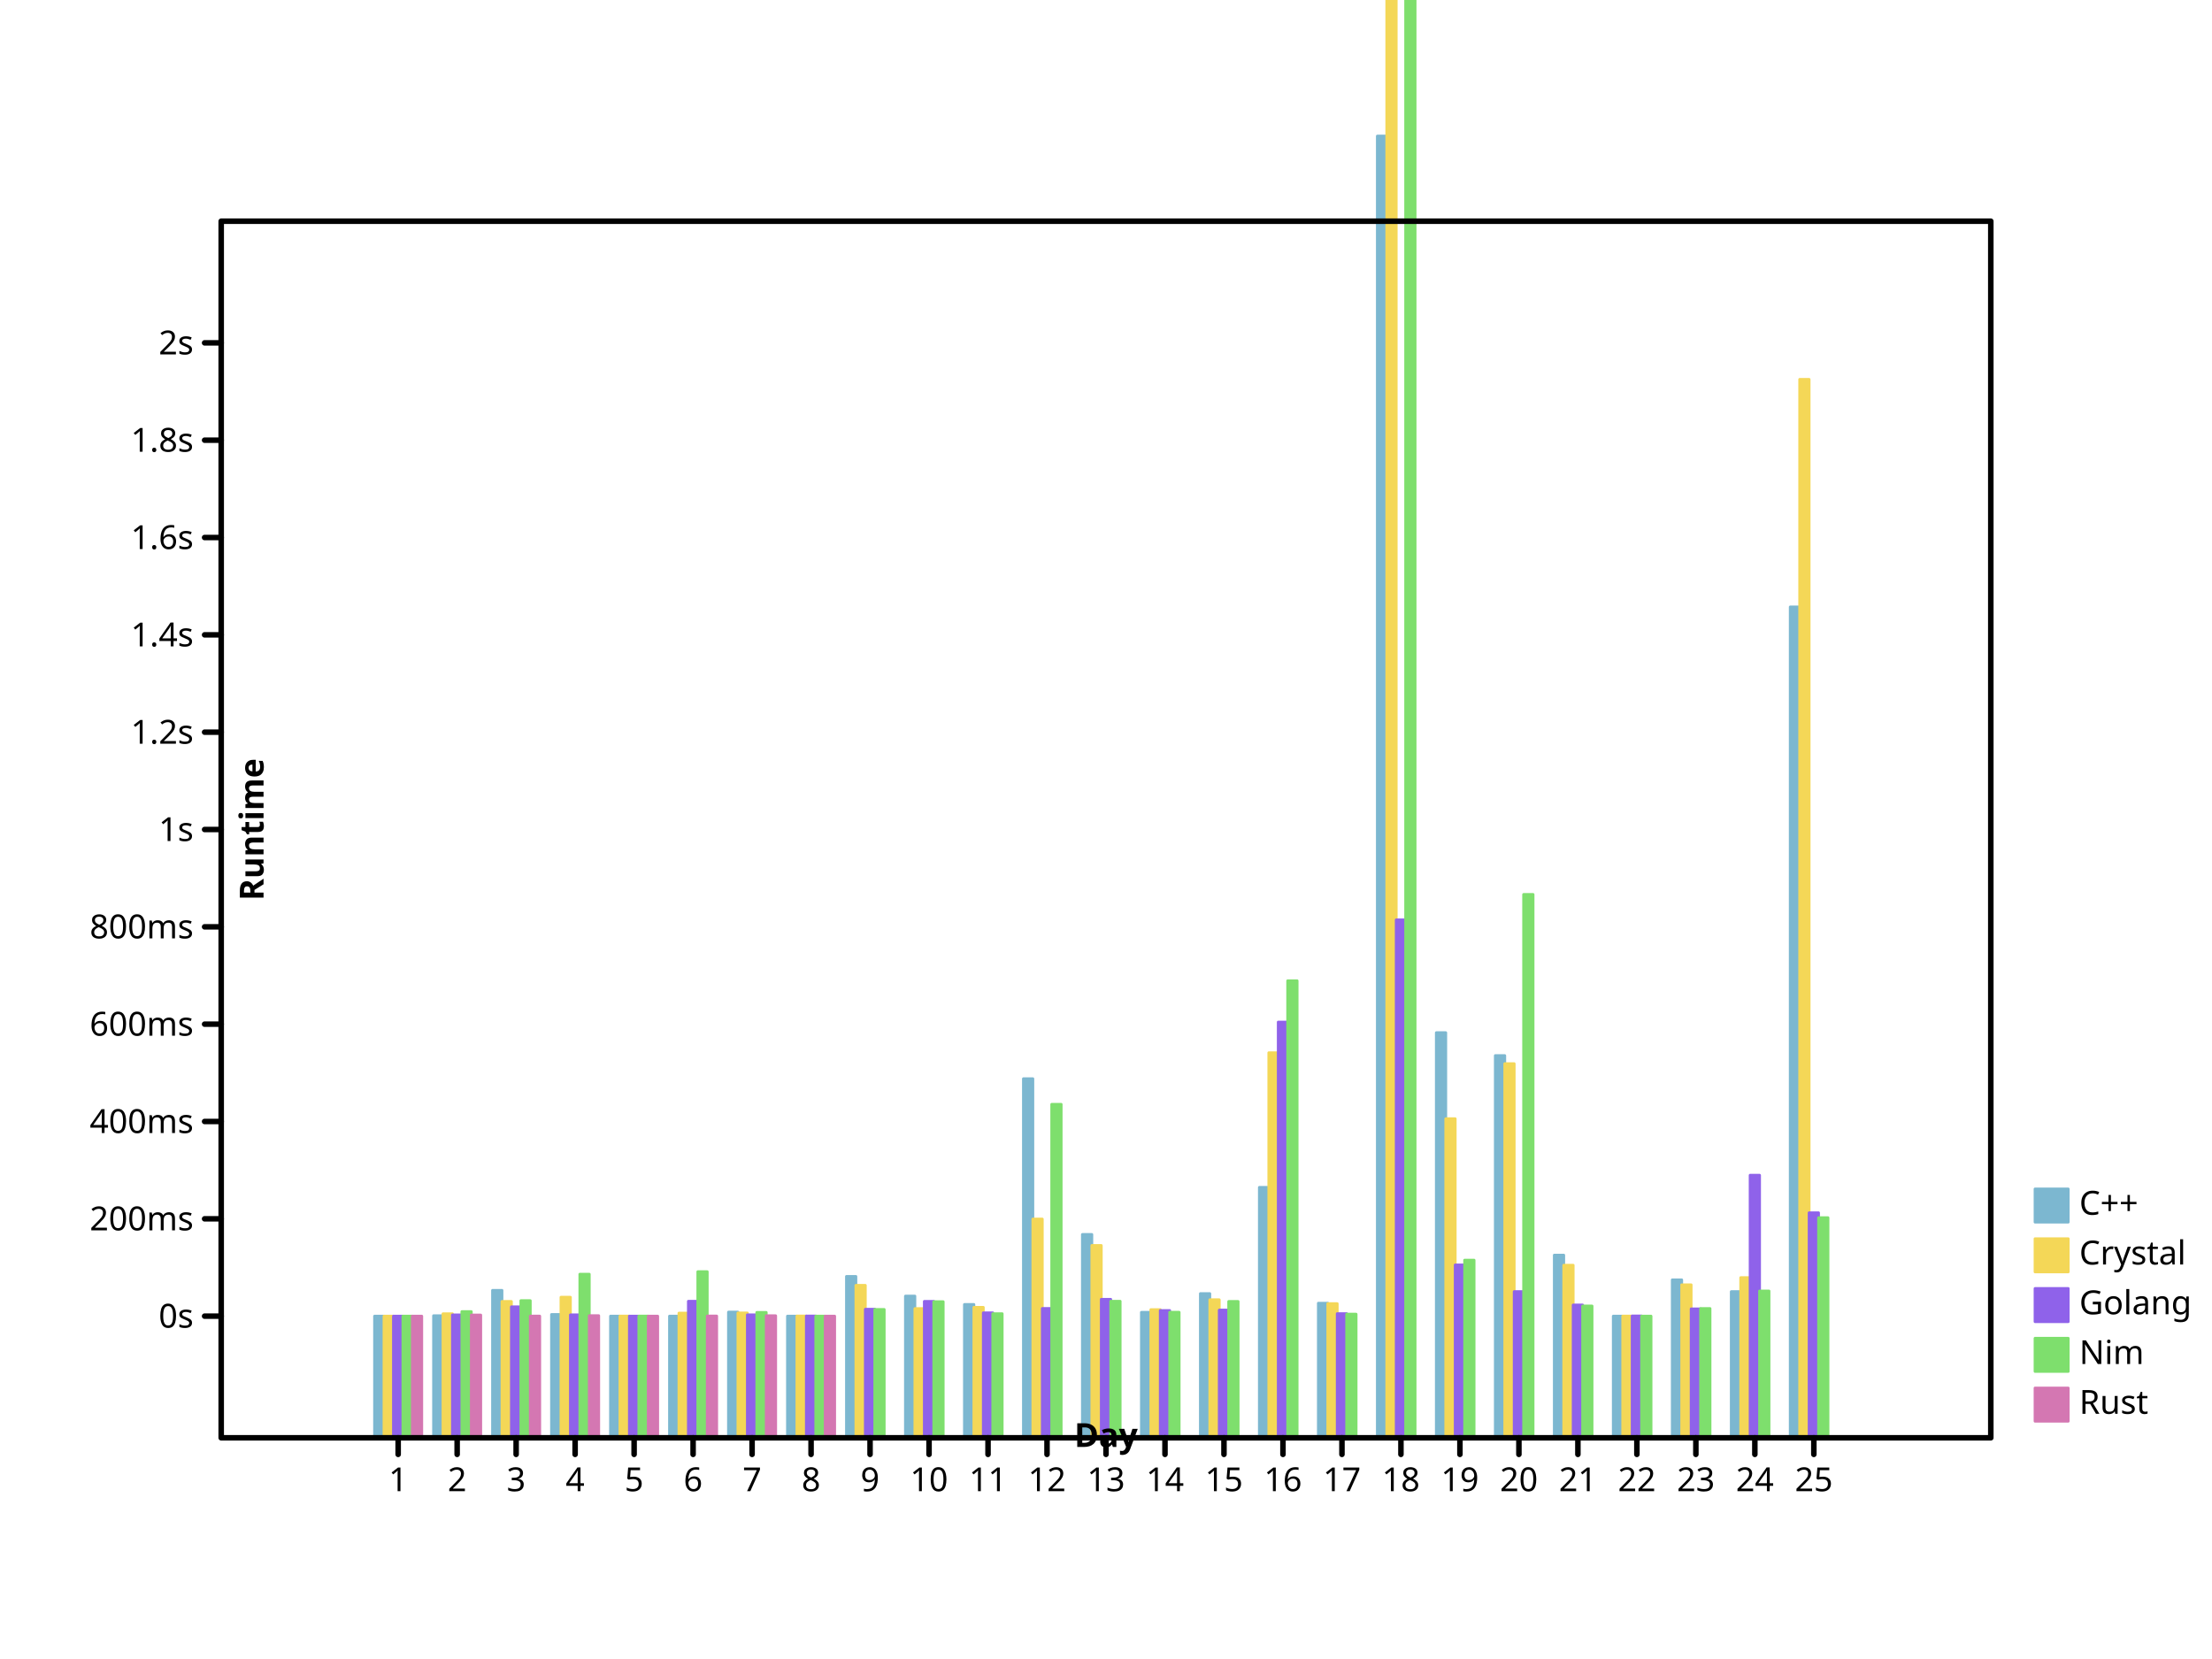
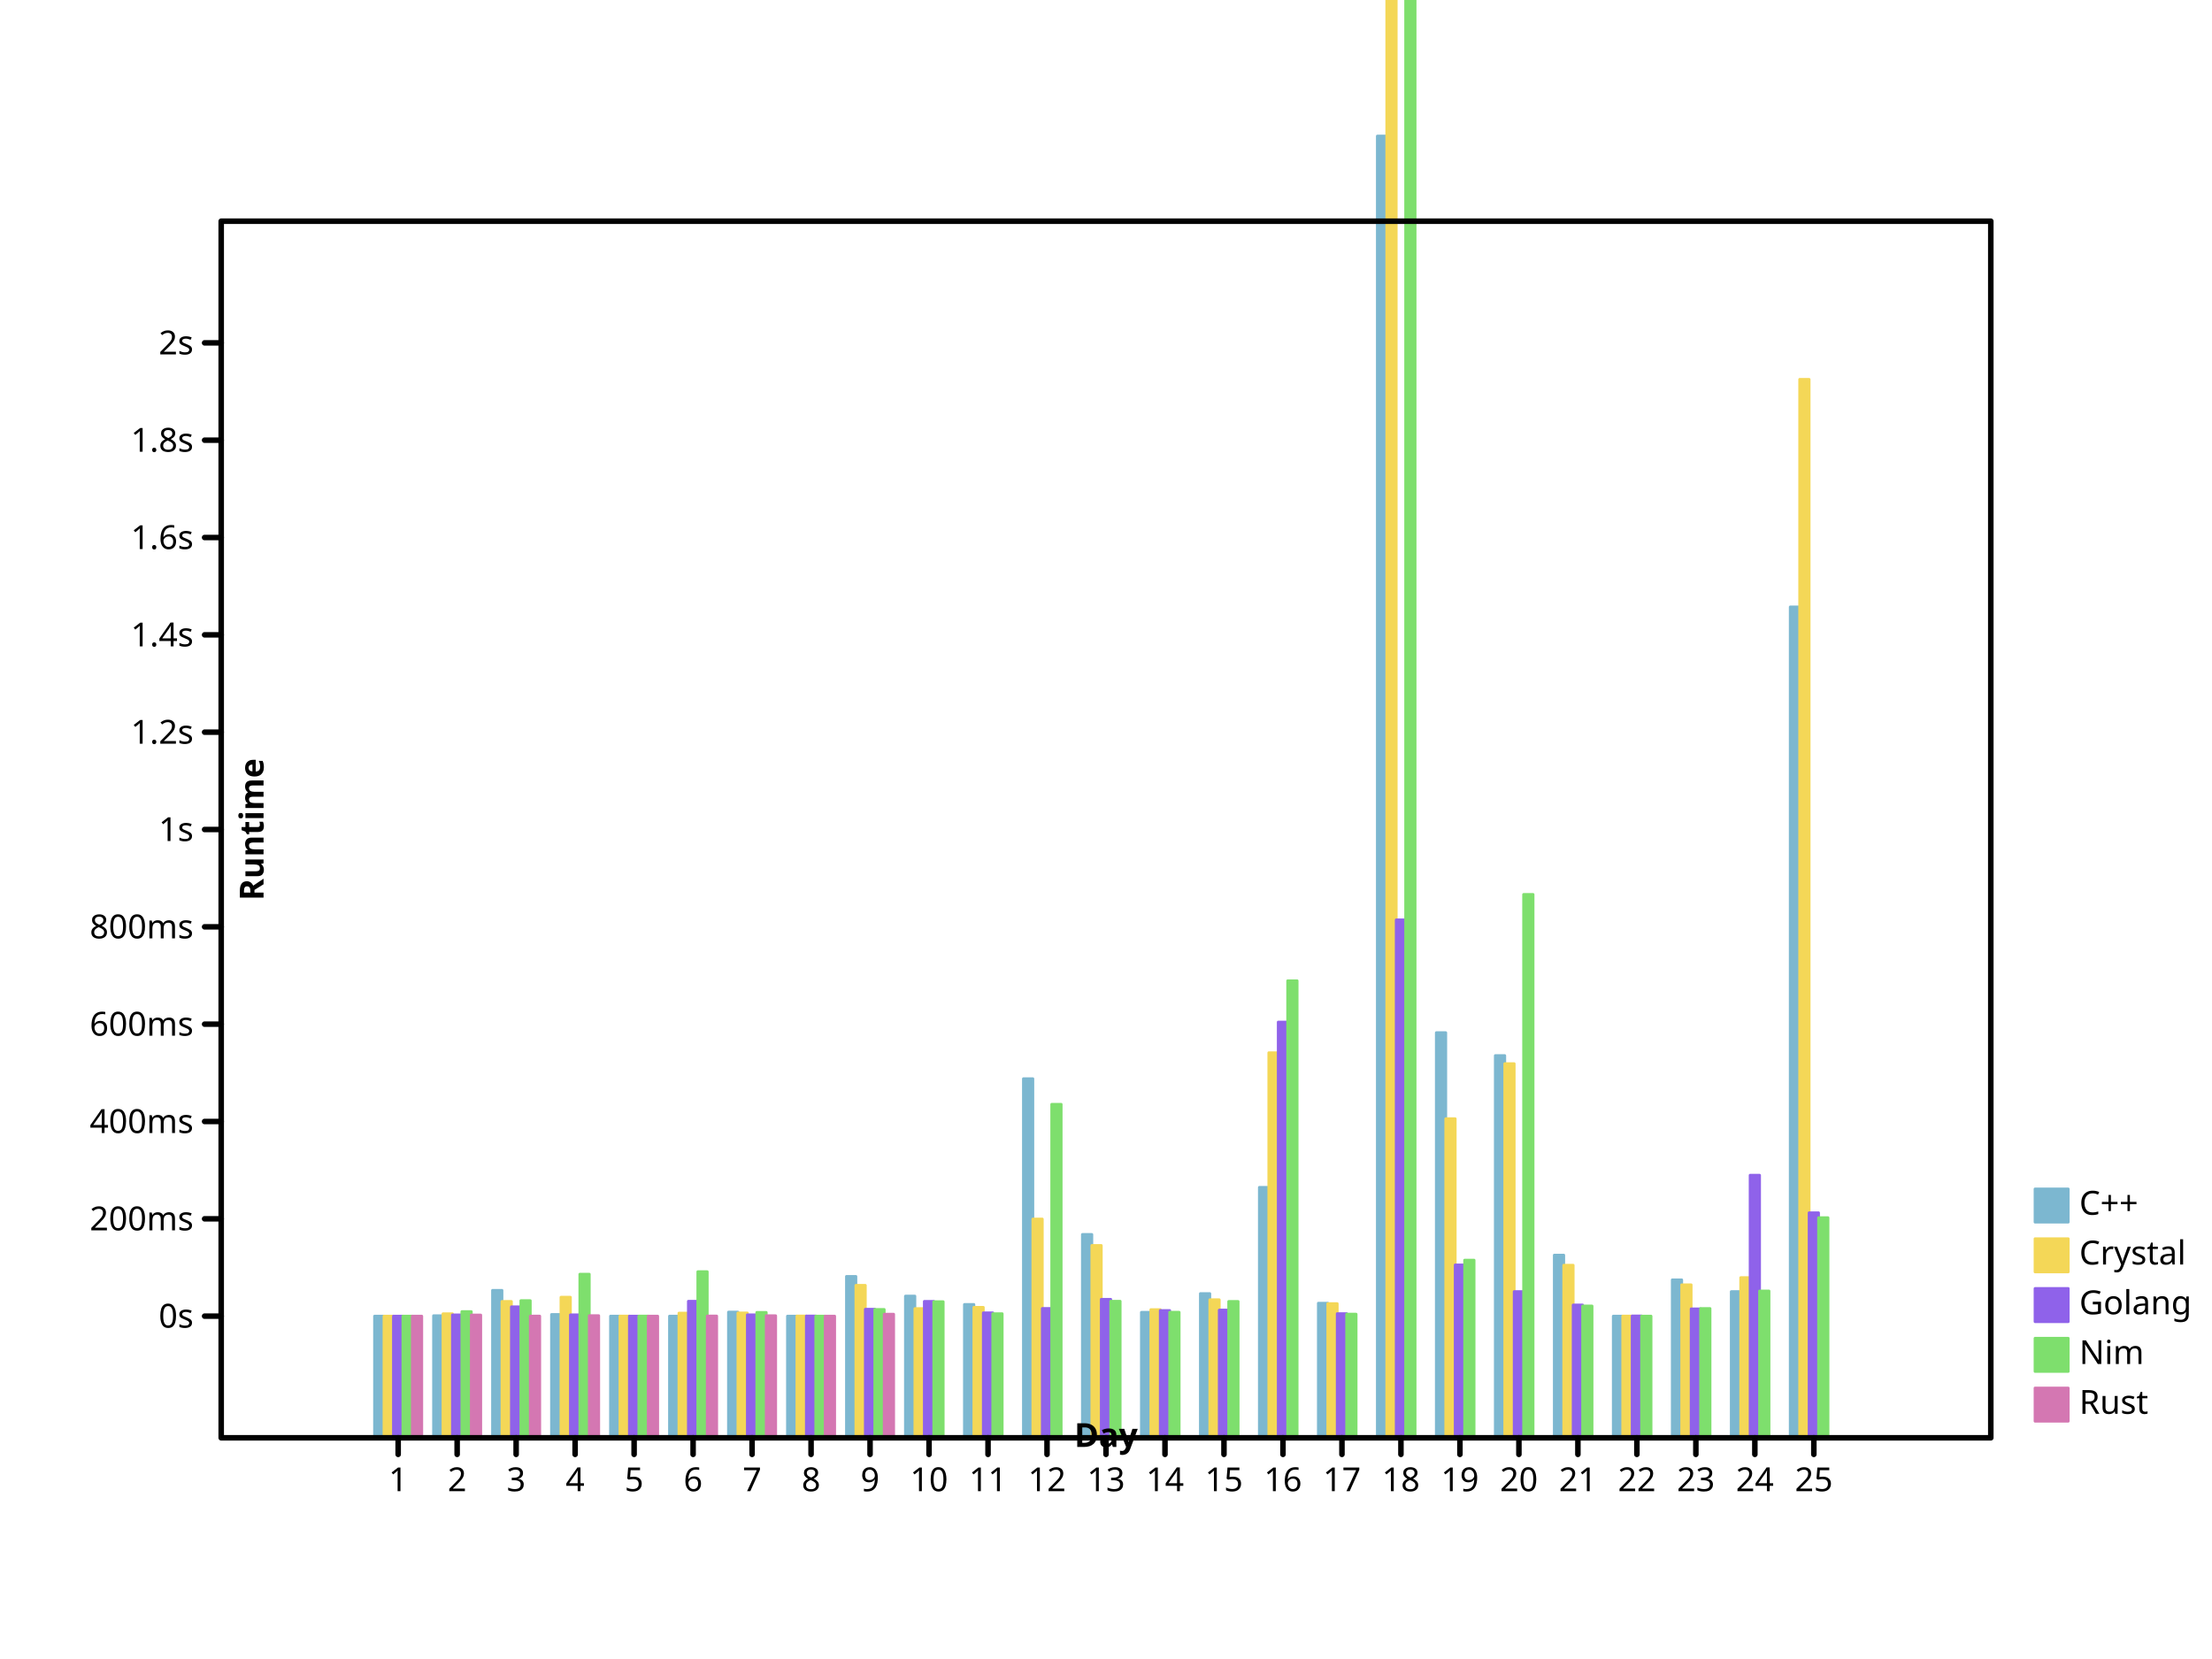
<svg xmlns="http://www.w3.org/2000/svg" width="800" height="600" viewbox="0 0 800 600" preserveAspectRatio="xMidYMid meet">
  <defs>
-     <marker refX="5" refY="5" markerUnits="userSpaceOnUse" markerWidth="2%" markerHeight="2%" id="circle" viewBox="0 0 10 10 ">
-       <circle fill="none" stroke="black" cx="5" cy="5" r="3" />
-     </marker>
-     <marker markerUnits="userSpaceOnUse" markerWidth="2%" markerHeight="2%" id="filled-circle" viewBox="0 0 10 10 " refX="5" refY="5">
-       <circle cy="5" r="3" fill="black" stroke="none" cx="5" />
-     </marker>
-     <marker markerWidth="2%" markerHeight="2%" id="square" viewBox="0 0 10 10 " refX="5" refY="5" markerUnits="userSpaceOnUse">
-       <rect fill="none" stroke="black" x="2" y="2" width="6" height="6" />
-     </marker>
-     <marker markerHeight="2%" id="filled-square" viewBox="0 0 10 10 " refX="5" refY="5" markerUnits="userSpaceOnUse" markerWidth="2%">
-       <rect y="2" width="6" height="6" fill="black" stroke="none" x="2" />
+     <marker markerUnits="userSpaceOnUse" markerWidth="2%" markerHeight="2%" id="circle" viewBox="0 0 10 10 " refX="5" refY="5">
+       <circle r="3" fill="none" stroke="black" cx="5" cy="5" />
+     </marker>
+     <marker refY="5" markerUnits="userSpaceOnUse" markerWidth="2%" markerHeight="2%" id="filled-circle" viewBox="0 0 10 10 " refX="5">
+       <circle cx="5" cy="5" r="3" fill="black" stroke="none" />
+     </marker>
+     <marker refX="5" refY="5" markerUnits="userSpaceOnUse" markerWidth="2%" markerHeight="2%" id="square" viewBox="0 0 10 10 ">
+       <rect y="2" width="6" height="6" fill="none" stroke="black" x="2" />
+     </marker>
+     <marker markerUnits="userSpaceOnUse" markerWidth="2%" markerHeight="2%" id="filled-square" viewBox="0 0 10 10 " refX="5" refY="5">
+       <rect fill="black" stroke="none" x="2" y="2" width="6" height="6" />
    </marker>
  </defs>
-   <g stroke-linecap="round" stroke-linejoin="round" transform="translate(80 520 )scale(1 -1 )" fill="hsl(198, 47%, 65%)" stroke="hsl(198, 47%, 65%)" stroke-width="1px">
-     <rect height="4.400057e+01" vector-effect="non-scaling-stroke" x="5.546667e+01" y="0" width="3.413333e+00" />
-     <rect vector-effect="non-scaling-stroke" x="7.680000e+01" y="0" width="3.413333e+00" height="4.415432e+01" />
+   <g stroke="hsl(198, 47%, 65%)" stroke-width="1px" stroke-linecap="round" stroke-linejoin="round" transform="translate(80 520 )scale(1 -1 )" fill="hsl(198, 47%, 65%)">
+     <rect width="3.413333e+00" height="4.400057e+01" vector-effect="non-scaling-stroke" x="5.546667e+01" y="0" />
+     <rect width="3.413333e+00" height="4.415432e+01" vector-effect="non-scaling-stroke" x="7.680000e+01" y="0" />
    <rect vector-effect="non-scaling-stroke" x="9.813333e+01" y="0" width="3.413333e+00" height="5.333096e+01" />
    <rect vector-effect="non-scaling-stroke" x="1.194667e+02" y="0" width="3.413333e+00" height="4.459818e+01" />
    <rect height="4.400915e+01" vector-effect="non-scaling-stroke" x="1.408000e+02" y="0" width="3.413333e+00" />
-     <rect vector-effect="non-scaling-stroke" x="1.621333e+02" y="0" width="3.413333e+00" height="4.400077e+01" />
-     <rect x="1.834667e+02" y="0" width="3.413333e+00" height="4.546369e+01" vector-effect="non-scaling-stroke" />
-     <rect vector-effect="non-scaling-stroke" x="2.048000e+02" y="0" width="3.413333e+00" height="4.400739e+01" />
-     <rect y="0" width="3.413333e+00" height="5.836457e+01" vector-effect="non-scaling-stroke" x="2.261333e+02" />
-     <rect height="5.125043e+01" vector-effect="non-scaling-stroke" x="2.474667e+02" y="0" width="3.413333e+00" />
+     <rect x="1.621333e+02" y="0" width="3.413333e+00" height="4.400077e+01" vector-effect="non-scaling-stroke" />
+     <rect width="3.413333e+00" height="4.546369e+01" vector-effect="non-scaling-stroke" x="1.834667e+02" y="0" />
+     <rect width="3.413333e+00" height="4.400739e+01" vector-effect="non-scaling-stroke" x="2.048000e+02" y="0" />
+     <rect x="2.261333e+02" y="0" width="3.413333e+00" height="5.836457e+01" vector-effect="non-scaling-stroke" />
+     <rect vector-effect="non-scaling-stroke" x="2.474667e+02" y="0" width="3.413333e+00" height="5.125043e+01" />
    <rect vector-effect="non-scaling-stroke" x="2.688000e+02" y="0" width="3.413333e+00" height="4.822710e+01" />
-     <rect vector-effect="non-scaling-stroke" x="2.901333e+02" y="0" width="3.413333e+00" height="1.298685e+02" />
-     <rect y="0" width="3.413333e+00" height="7.354406e+01" vector-effect="non-scaling-stroke" x="3.114667e+02" />
-     <rect x="3.328000e+02" y="0" width="3.413333e+00" height="4.538262e+01" vector-effect="non-scaling-stroke" />
-     <rect width="3.413333e+00" height="5.216022e+01" vector-effect="non-scaling-stroke" x="3.541333e+02" y="0" />
-     <rect height="9.058034e+01" vector-effect="non-scaling-stroke" x="3.754667e+02" y="0" width="3.413333e+00" />
-     <rect y="0" width="3.413333e+00" height="4.868392e+01" vector-effect="non-scaling-stroke" x="3.968000e+02" />
+     <rect x="2.901333e+02" y="0" width="3.413333e+00" height="1.298685e+02" vector-effect="non-scaling-stroke" />
+     <rect vector-effect="non-scaling-stroke" x="3.114667e+02" y="0" width="3.413333e+00" height="7.354406e+01" />
+     <rect height="4.538262e+01" vector-effect="non-scaling-stroke" x="3.328000e+02" y="0" width="3.413333e+00" />
+     <rect vector-effect="non-scaling-stroke" x="3.541333e+02" y="0" width="3.413333e+00" height="5.216022e+01" />
+     <rect y="0" width="3.413333e+00" height="9.058034e+01" vector-effect="non-scaling-stroke" x="3.754667e+02" />
+     <rect height="4.868392e+01" vector-effect="non-scaling-stroke" x="3.968000e+02" y="0" width="3.413333e+00" />
    <rect x="4.181333e+02" y="0" width="3.413333e+00" height="4.707877e+02" vector-effect="non-scaling-stroke" />
-     <rect vector-effect="non-scaling-stroke" x="4.394667e+02" y="0" width="3.413333e+00" height="1.465202e+02" />
-     <rect x="4.608000e+02" y="0" width="3.413333e+00" height="1.382330e+02" vector-effect="non-scaling-stroke" />
+     <rect y="0" width="3.413333e+00" height="1.465202e+02" vector-effect="non-scaling-stroke" x="4.394667e+02" />
+     <rect height="1.382330e+02" vector-effect="non-scaling-stroke" x="4.608000e+02" y="0" width="3.413333e+00" />
    <rect x="4.821333e+02" y="0" width="3.413333e+00" height="6.607058e+01" vector-effect="non-scaling-stroke" />
-     <rect height="4.400077e+01" vector-effect="non-scaling-stroke" x="5.034667e+02" y="0" width="3.413333e+00" />
-     <rect width="3.413333e+00" height="5.712622e+01" vector-effect="non-scaling-stroke" x="5.248000e+02" y="0" />
-     <rect x="5.461333e+02" y="0" width="3.413333e+00" height="5.286873e+01" vector-effect="non-scaling-stroke" />
+     <rect x="5.034667e+02" y="0" width="3.413333e+00" height="4.400077e+01" vector-effect="non-scaling-stroke" />
+     <rect y="0" width="3.413333e+00" height="5.712622e+01" vector-effect="non-scaling-stroke" x="5.248000e+02" />
+     <rect height="5.286873e+01" vector-effect="non-scaling-stroke" x="5.461333e+02" y="0" width="3.413333e+00" />
    <rect vector-effect="non-scaling-stroke" x="5.674667e+02" y="0" width="3.413333e+00" height="3.004918e+02" />
  </g>
  <g stroke="hsl(49, 88%, 65%)" stroke-width="1px" stroke-linecap="round" stroke-linejoin="round" transform="translate(80 520 )scale(1 -1 )" fill="hsl(49, 88%, 65%)">
-     <rect y="0" width="3.413333e+00" height="4.400344e+01" vector-effect="non-scaling-stroke" x="5.888000e+01" />
-     <rect y="0" width="3.413333e+00" height="4.485732e+01" vector-effect="non-scaling-stroke" x="8.021333e+01" />
-     <rect height="4.930899e+01" vector-effect="non-scaling-stroke" x="1.015467e+02" y="0" width="3.413333e+00" />
-     <rect vector-effect="non-scaling-stroke" x="1.228800e+02" y="0" width="3.413333e+00" height="5.083908e+01" />
-     <rect vector-effect="non-scaling-stroke" x="1.442133e+02" y="0" width="3.413333e+00" height="4.401191e+01" />
+     <rect vector-effect="non-scaling-stroke" x="5.888000e+01" y="0" width="3.413333e+00" height="4.400344e+01" />
+     <rect vector-effect="non-scaling-stroke" x="8.021333e+01" y="0" width="3.413333e+00" height="4.485732e+01" />
+     <rect vector-effect="non-scaling-stroke" x="1.015467e+02" y="0" width="3.413333e+00" height="4.930899e+01" />
+     <rect y="0" width="3.413333e+00" height="5.083908e+01" vector-effect="non-scaling-stroke" x="1.228800e+02" />
+     <rect y="0" width="3.413333e+00" height="4.401191e+01" vector-effect="non-scaling-stroke" x="1.442133e+02" />
    <rect vector-effect="non-scaling-stroke" x="1.655467e+02" y="0" width="3.413333e+00" height="4.509565e+01" />
    <rect vector-effect="non-scaling-stroke" x="1.868800e+02" y="0" width="3.413333e+00" height="4.514655e+01" />
    <rect width="3.413333e+00" height="4.404310e+01" vector-effect="non-scaling-stroke" x="2.082133e+02" y="0" />
-     <rect x="2.295467e+02" y="0" width="3.413333e+00" height="5.513543e+01" vector-effect="non-scaling-stroke" />
-     <rect vector-effect="non-scaling-stroke" x="2.508800e+02" y="0" width="3.413333e+00" height="4.672417e+01" />
+     <rect y="0" width="3.413333e+00" height="5.513543e+01" vector-effect="non-scaling-stroke" x="2.295467e+02" />
+     <rect width="3.413333e+00" height="4.672417e+01" vector-effect="non-scaling-stroke" x="2.508800e+02" y="0" />
    <rect x="2.722133e+02" y="0" width="3.413333e+00" height="4.718008e+01" vector-effect="non-scaling-stroke" />
-     <rect vector-effect="non-scaling-stroke" x="2.935467e+02" y="0" width="3.413333e+00" height="7.911427e+01" />
-     <rect width="3.413333e+00" height="6.955576e+01" vector-effect="non-scaling-stroke" x="3.148800e+02" y="0" />
-     <rect vector-effect="non-scaling-stroke" x="3.362133e+02" y="0" width="3.413333e+00" height="4.634944e+01" />
-     <rect vector-effect="non-scaling-stroke" x="3.575467e+02" y="0" width="3.413333e+00" height="4.992510e+01" />
-     <rect height="1.392621e+02" vector-effect="non-scaling-stroke" x="3.788800e+02" y="0" width="3.413333e+00" />
-     <rect y="0" width="3.413333e+00" height="4.852008e+01" vector-effect="non-scaling-stroke" x="4.002133e+02" />
-     <rect height="3.406503e+03" vector-effect="non-scaling-stroke" x="4.215467e+02" y="0" width="3.413333e+00" />
-     <rect x="4.428800e+02" y="0" width="3.413333e+00" height="1.153968e+02" vector-effect="non-scaling-stroke" />
-     <rect height="1.353092e+02" vector-effect="non-scaling-stroke" x="4.642133e+02" y="0" width="3.413333e+00" />
-     <rect y="0" width="3.413333e+00" height="6.241191e+01" vector-effect="non-scaling-stroke" x="4.855467e+02" />
-     <rect x="5.068800e+02" y="0" width="3.413333e+00" height="4.402572e+01" vector-effect="non-scaling-stroke" />
-     <rect y="0" width="3.413333e+00" height="5.533965e+01" vector-effect="non-scaling-stroke" x="5.282133e+02" />
+     <rect height="7.911427e+01" vector-effect="non-scaling-stroke" x="2.935467e+02" y="0" width="3.413333e+00" />
+     <rect vector-effect="non-scaling-stroke" x="3.148800e+02" y="0" width="3.413333e+00" height="6.955576e+01" />
+     <rect width="3.413333e+00" height="4.634944e+01" vector-effect="non-scaling-stroke" x="3.362133e+02" y="0" />
+     <rect height="4.992510e+01" vector-effect="non-scaling-stroke" x="3.575467e+02" y="0" width="3.413333e+00" />
+     <rect vector-effect="non-scaling-stroke" x="3.788800e+02" y="0" width="3.413333e+00" height="1.392621e+02" />
+     <rect vector-effect="non-scaling-stroke" x="4.002133e+02" y="0" width="3.413333e+00" height="4.852008e+01" />
+     <rect vector-effect="non-scaling-stroke" x="4.215467e+02" y="0" width="3.413333e+00" height="3.406503e+03" />
+     <rect height="1.153968e+02" vector-effect="non-scaling-stroke" x="4.428800e+02" y="0" width="3.413333e+00" />
+     <rect vector-effect="non-scaling-stroke" x="4.642133e+02" y="0" width="3.413333e+00" height="1.353092e+02" />
+     <rect x="4.855467e+02" y="0" width="3.413333e+00" height="6.241191e+01" vector-effect="non-scaling-stroke" />
+     <rect vector-effect="non-scaling-stroke" x="5.068800e+02" y="0" width="3.413333e+00" height="4.402572e+01" />
+     <rect height="5.533965e+01" vector-effect="non-scaling-stroke" x="5.282133e+02" y="0" width="3.413333e+00" />
    <rect vector-effect="non-scaling-stroke" x="5.495467e+02" y="0" width="3.413333e+00" height="5.792864e+01" />
    <rect height="3.827982e+02" vector-effect="non-scaling-stroke" x="5.708800e+02" y="0" width="3.413333e+00" />
  </g>
-   <g transform="translate(80 520 )scale(1 -1 )" fill="hsl(260, 76%, 65%)" stroke="hsl(260, 76%, 65%)" stroke-width="1px" stroke-linecap="round" stroke-linejoin="round">
-     <rect y="0" width="3.413333e+00" height="4.400117e+01" vector-effect="non-scaling-stroke" x="6.229333e+01" />
-     <rect vector-effect="non-scaling-stroke" x="8.362667e+01" y="0" width="3.413333e+00" height="4.444288e+01" />
-     <rect width="3.413333e+00" height="4.737578e+01" vector-effect="non-scaling-stroke" x="1.049600e+02" y="0" />
-     <rect vector-effect="non-scaling-stroke" x="1.262933e+02" y="0" width="3.413333e+00" height="4.446431e+01" />
+   <g stroke-linecap="round" stroke-linejoin="round" transform="translate(80 520 )scale(1 -1 )" fill="hsl(260, 76%, 65%)" stroke="hsl(260, 76%, 65%)" stroke-width="1px">
+     <rect x="6.229333e+01" y="0" width="3.413333e+00" height="4.400117e+01" vector-effect="non-scaling-stroke" />
+     <rect x="8.362667e+01" y="0" width="3.413333e+00" height="4.444288e+01" vector-effect="non-scaling-stroke" />
+     <rect vector-effect="non-scaling-stroke" x="1.049600e+02" y="0" width="3.413333e+00" height="4.737578e+01" />
+     <rect width="3.413333e+00" height="4.446431e+01" vector-effect="non-scaling-stroke" x="1.262933e+02" y="0" />
    <rect width="3.413333e+00" height="4.400572e+01" vector-effect="non-scaling-stroke" x="1.476267e+02" y="0" />
-     <rect vector-effect="non-scaling-stroke" x="1.689600e+02" y="0" width="3.413333e+00" height="4.938115e+01" />
-     <rect vector-effect="non-scaling-stroke" x="1.902933e+02" y="0" width="3.413333e+00" height="4.447706e+01" />
+     <rect y="0" width="3.413333e+00" height="4.938115e+01" vector-effect="non-scaling-stroke" x="1.689600e+02" />
+     <rect height="4.447706e+01" vector-effect="non-scaling-stroke" x="1.902933e+02" y="0" width="3.413333e+00" />
    <rect vector-effect="non-scaling-stroke" x="2.116267e+02" y="0" width="3.413333e+00" height="4.404860e+01" />
-     <rect x="2.329600e+02" y="0" width="3.413333e+00" height="4.649721e+01" vector-effect="non-scaling-stroke" />
-     <rect y="0" width="3.413333e+00" height="4.933343e+01" vector-effect="non-scaling-stroke" x="2.542933e+02" />
-     <rect width="3.413333e+00" height="4.520609e+01" vector-effect="non-scaling-stroke" x="2.756267e+02" y="0" />
-     <rect x="2.969600e+02" y="0" width="3.413333e+00" height="4.677557e+01" vector-effect="non-scaling-stroke" />
-     <rect vector-effect="non-scaling-stroke" x="3.182933e+02" y="0" width="3.413333e+00" height="5.008687e+01" />
-     <rect x="3.396267e+02" y="0" width="3.413333e+00" height="4.603741e+01" vector-effect="non-scaling-stroke" />
-     <rect width="3.413333e+00" height="4.618878e+01" vector-effect="non-scaling-stroke" x="3.609600e+02" y="0" />
-     <rect height="1.503521e+02" vector-effect="non-scaling-stroke" x="3.822933e+02" y="0" width="3.413333e+00" />
+     <rect width="3.413333e+00" height="4.649721e+01" vector-effect="non-scaling-stroke" x="2.329600e+02" y="0" />
+     <rect vector-effect="non-scaling-stroke" x="2.542933e+02" y="0" width="3.413333e+00" height="4.933343e+01" />
+     <rect height="4.520609e+01" vector-effect="non-scaling-stroke" x="2.756267e+02" y="0" width="3.413333e+00" />
+     <rect y="0" width="3.413333e+00" height="4.677557e+01" vector-effect="non-scaling-stroke" x="2.969600e+02" />
+     <rect width="3.413333e+00" height="5.008687e+01" vector-effect="non-scaling-stroke" x="3.182933e+02" y="0" />
+     <rect vector-effect="non-scaling-stroke" x="3.396267e+02" y="0" width="3.413333e+00" height="4.603741e+01" />
+     <rect height="4.618878e+01" vector-effect="non-scaling-stroke" x="3.609600e+02" y="0" width="3.413333e+00" />
+     <rect width="3.413333e+00" height="1.503521e+02" vector-effect="non-scaling-stroke" x="3.822933e+02" y="0" />
    <rect width="3.413333e+00" height="4.489894e+01" vector-effect="non-scaling-stroke" x="4.036267e+02" y="0" />
-     <rect width="3.413333e+00" height="1.873231e+02" vector-effect="non-scaling-stroke" x="4.249600e+02" y="0" />
+     <rect vector-effect="non-scaling-stroke" x="4.249600e+02" y="0" width="3.413333e+00" height="1.873231e+02" />
    <rect width="3.413333e+00" height="6.252803e+01" vector-effect="non-scaling-stroke" x="4.462933e+02" y="0" />
-     <rect y="0" width="3.413333e+00" height="5.288112e+01" vector-effect="non-scaling-stroke" x="4.676267e+02" />
-     <rect x="4.889600e+02" y="0" width="3.413333e+00" height="4.803113e+01" vector-effect="non-scaling-stroke" />
+     <rect vector-effect="non-scaling-stroke" x="4.676267e+02" y="0" width="3.413333e+00" height="5.288112e+01" />
+     <rect vector-effect="non-scaling-stroke" x="4.889600e+02" y="0" width="3.413333e+00" height="4.803113e+01" />
    <rect vector-effect="non-scaling-stroke" x="5.102933e+02" y="0" width="3.413333e+00" height="4.405766e+01" />
    <rect vector-effect="non-scaling-stroke" x="5.316267e+02" y="0" width="3.413333e+00" height="4.663368e+01" />
-     <rect width="3.413333e+00" height="9.496575e+01" vector-effect="non-scaling-stroke" x="5.529600e+02" y="0" />
-     <rect y="0" width="3.413333e+00" height="8.138362e+01" vector-effect="non-scaling-stroke" x="5.742933e+02" />
+     <rect y="0" width="3.413333e+00" height="9.496575e+01" vector-effect="non-scaling-stroke" x="5.529600e+02" />
+     <rect x="5.742933e+02" y="0" width="3.413333e+00" height="8.138362e+01" vector-effect="non-scaling-stroke" />
  </g>
  <g fill="hsl(111, 64%, 65%)" stroke="hsl(111, 64%, 65%)" stroke-width="1px" stroke-linecap="round" stroke-linejoin="round" transform="translate(80 520 )scale(1 -1 )">
-     <rect vector-effect="non-scaling-stroke" x="6.570667e+01" y="0" width="3.413333e+00" height="4.400276e+01" />
-     <rect x="8.704000e+01" y="0" width="3.413333e+00" height="4.563749e+01" vector-effect="non-scaling-stroke" />
+     <rect width="3.413333e+00" height="4.400276e+01" vector-effect="non-scaling-stroke" x="6.570667e+01" y="0" />
+     <rect vector-effect="non-scaling-stroke" x="8.704000e+01" y="0" width="3.413333e+00" height="4.563749e+01" />
    <rect x="1.083733e+02" y="0" width="3.413333e+00" height="4.960613e+01" vector-effect="non-scaling-stroke" />
-     <rect vector-effect="non-scaling-stroke" x="1.297067e+02" y="0" width="3.413333e+00" height="5.917362e+01" />
-     <rect width="3.413333e+00" height="4.401540e+01" vector-effect="non-scaling-stroke" x="1.510400e+02" y="0" />
-     <rect vector-effect="non-scaling-stroke" x="1.723733e+02" y="0" width="3.413333e+00" height="6.007912e+01" />
-     <rect height="4.534926e+01" vector-effect="non-scaling-stroke" x="1.937067e+02" y="0" width="3.413333e+00" />
-     <rect y="0" width="3.413333e+00" height="4.400512e+01" vector-effect="non-scaling-stroke" x="2.150400e+02" />
+     <rect height="5.917362e+01" vector-effect="non-scaling-stroke" x="1.297067e+02" y="0" width="3.413333e+00" />
+     <rect x="1.510400e+02" y="0" width="3.413333e+00" height="4.401540e+01" vector-effect="non-scaling-stroke" />
+     <rect width="3.413333e+00" height="6.007912e+01" vector-effect="non-scaling-stroke" x="1.723733e+02" y="0" />
+     <rect vector-effect="non-scaling-stroke" x="1.937067e+02" y="0" width="3.413333e+00" height="4.534926e+01" />
+     <rect height="4.400512e+01" vector-effect="non-scaling-stroke" x="2.150400e+02" y="0" width="3.413333e+00" />
    <rect vector-effect="non-scaling-stroke" x="2.363733e+02" y="0" width="3.413333e+00" height="4.642099e+01" />
-     <rect vector-effect="non-scaling-stroke" x="2.577067e+02" y="0" width="3.413333e+00" height="4.922211e+01" />
-     <rect width="3.413333e+00" height="4.488206e+01" vector-effect="non-scaling-stroke" x="2.790400e+02" y="0" />
+     <rect width="3.413333e+00" height="4.922211e+01" vector-effect="non-scaling-stroke" x="2.577067e+02" y="0" />
+     <rect y="0" width="3.413333e+00" height="4.488206e+01" vector-effect="non-scaling-stroke" x="2.790400e+02" />
    <rect vector-effect="non-scaling-stroke" x="3.003733e+02" y="0" width="3.413333e+00" height="1.206155e+02" />
-     <rect y="0" width="3.413333e+00" height="4.938564e+01" vector-effect="non-scaling-stroke" x="3.217067e+02" />
+     <rect vector-effect="non-scaling-stroke" x="3.217067e+02" y="0" width="3.413333e+00" height="4.938564e+01" />
    <rect vector-effect="non-scaling-stroke" x="3.430400e+02" y="0" width="3.413333e+00" height="4.540699e+01" />
-     <rect x="3.643733e+02" y="0" width="3.413333e+00" height="4.930682e+01" vector-effect="non-scaling-stroke" />
-     <rect vector-effect="non-scaling-stroke" x="3.857067e+02" y="0" width="3.413333e+00" height="1.652913e+02" />
-     <rect vector-effect="non-scaling-stroke" x="4.070400e+02" y="0" width="3.413333e+00" height="4.472172e+01" />
+     <rect vector-effect="non-scaling-stroke" x="3.643733e+02" y="0" width="3.413333e+00" height="4.930682e+01" />
+     <rect width="3.413333e+00" height="1.652913e+02" vector-effect="non-scaling-stroke" x="3.857067e+02" y="0" />
+     <rect x="4.070400e+02" y="0" width="3.413333e+00" height="4.472172e+01" vector-effect="non-scaling-stroke" />
    <rect x="4.283733e+02" y="0" width="3.413333e+00" height="1.201920e+04" vector-effect="non-scaling-stroke" />
-     <rect vector-effect="non-scaling-stroke" x="4.497067e+02" y="0" width="3.413333e+00" height="6.424692e+01" />
-     <rect vector-effect="non-scaling-stroke" x="4.710400e+02" y="0" width="3.413333e+00" height="1.965136e+02" />
+     <rect y="0" width="3.413333e+00" height="6.424692e+01" vector-effect="non-scaling-stroke" x="4.497067e+02" />
+     <rect width="3.413333e+00" height="1.965136e+02" vector-effect="non-scaling-stroke" x="4.710400e+02" y="0" />
    <rect y="0" width="3.413333e+00" height="4.766289e+01" vector-effect="non-scaling-stroke" x="4.923733e+02" />
    <rect vector-effect="non-scaling-stroke" x="5.137067e+02" y="0" width="3.413333e+00" height="4.400847e+01" />
-     <rect height="4.675692e+01" vector-effect="non-scaling-stroke" x="5.350400e+02" y="0" width="3.413333e+00" />
-     <rect width="3.413333e+00" height="5.309008e+01" vector-effect="non-scaling-stroke" x="5.563733e+02" y="0" />
-     <rect x="5.777067e+02" y="0" width="3.413333e+00" height="7.960887e+01" vector-effect="non-scaling-stroke" />
-   </g>
-   <g stroke-linecap="round" stroke-linejoin="round" transform="translate(80 520 )scale(1 -1 )" fill="hsl(322, 52%, 65%)" stroke="hsl(322, 52%, 65%)" stroke-width="1px">
+     <rect x="5.350400e+02" y="0" width="3.413333e+00" height="4.675692e+01" vector-effect="non-scaling-stroke" />
+     <rect x="5.563733e+02" y="0" width="3.413333e+00" height="5.309008e+01" vector-effect="non-scaling-stroke" />
+     <rect y="0" width="3.413333e+00" height="7.960887e+01" vector-effect="non-scaling-stroke" x="5.777067e+02" />
+   </g>
+   <g stroke-width="1px" stroke-linecap="round" stroke-linejoin="round" transform="translate(80 520 )scale(1 -1 )" fill="hsl(322, 52%, 65%)" stroke="hsl(322, 52%, 65%)">
    <rect x="6.912000e+01" y="0" width="3.413333e+00" height="4.400027e+01" vector-effect="non-scaling-stroke" />
-     <rect vector-effect="non-scaling-stroke" x="9.045333e+01" y="0" width="3.413333e+00" height="4.439924e+01" />
-     <rect vector-effect="non-scaling-stroke" x="1.117867e+02" y="0" width="3.413333e+00" height="4.401529e+01" />
-     <rect y="0" width="3.413333e+00" height="4.417860e+01" vector-effect="non-scaling-stroke" x="1.331200e+02" />
-     <rect y="0" width="3.413333e+00" height="4.400115e+01" vector-effect="non-scaling-stroke" x="1.544533e+02" />
-     <rect x="1.757867e+02" y="0" width="3.413333e+00" height="4.404158e+01" vector-effect="non-scaling-stroke" />
-     <rect width="3.413333e+00" height="4.414169e+01" vector-effect="non-scaling-stroke" x="1.971200e+02" y="0" />
-     <rect x="2.184533e+02" y="0" width="3.413333e+00" height="4.400423e+01" vector-effect="non-scaling-stroke" />
-   </g>
-   <g dominant-baseline="hanging" fill="hsl(198, 47%, 65%)" stroke="hsl(198, 47%, 65%)" font-style="normal" font-weight="normal" stroke-linecap="round" font-family="sans-serif" text-anchor="start" font-size="12px" stroke-width="1px" stroke-linejoin="round">
-     <rect width="12" height="12" vector-effect="non-scaling-stroke" x="736" y="430" />
-     <g fill="black" stroke="black">
-       <text stroke="none" vector-effect="non-scaling-stroke" x="752" y="430" dominant-baseline="hanging">C++</text>
+     <rect y="0" width="3.413333e+00" height="4.439924e+01" vector-effect="non-scaling-stroke" x="9.045333e+01" />
+     <rect height="4.401529e+01" vector-effect="non-scaling-stroke" x="1.117867e+02" y="0" width="3.413333e+00" />
+     <rect height="4.417860e+01" vector-effect="non-scaling-stroke" x="1.331200e+02" y="0" width="3.413333e+00" />
+     <rect vector-effect="non-scaling-stroke" x="1.544533e+02" y="0" width="3.413333e+00" height="4.400115e+01" />
+     <rect vector-effect="non-scaling-stroke" x="1.757867e+02" y="0" width="3.413333e+00" height="4.404158e+01" />
+     <rect x="1.971200e+02" y="0" width="3.413333e+00" height="4.414169e+01" vector-effect="non-scaling-stroke" />
+     <rect vector-effect="non-scaling-stroke" x="2.184533e+02" y="0" width="3.413333e+00" height="4.400423e+01" />
+     <rect height="4.470355e+01" vector-effect="non-scaling-stroke" x="2.397867e+02" y="0" width="3.413333e+00" />
+   </g>
+   <g font-weight="normal" font-style="normal" stroke-linejoin="round" stroke-width="1px" fill="hsl(198, 47%, 65%)" stroke="hsl(198, 47%, 65%)" text-anchor="start" font-family="sans-serif" font-size="12px" stroke-linecap="round" dominant-baseline="hanging">
+     <rect x="736" y="430" width="12" height="12" vector-effect="non-scaling-stroke" />
+     <g stroke="black" fill="black">
+       <text vector-effect="non-scaling-stroke" x="752" y="430" dominant-baseline="hanging" stroke="none">C++</text>
    </g>
-     <g font-family="sans-serif" dominant-baseline="hanging" text-anchor="start" fill="hsl(49, 88%, 65%)" stroke-linecap="round" font-weight="normal" stroke-linejoin="round" stroke-width="1px" stroke="hsl(49, 88%, 65%)" font-size="12px" font-style="normal">
+     <g dominant-baseline="hanging" font-family="sans-serif" font-weight="normal" fill="hsl(49, 88%, 65%)" stroke="hsl(49, 88%, 65%)" stroke-width="1px" stroke-linecap="round" stroke-linejoin="round" font-size="12px" font-style="normal" text-anchor="start">
      <rect vector-effect="non-scaling-stroke" x="736" y="448" width="12" height="12" />
      <g fill="black" stroke="black">
        <text stroke="none" vector-effect="non-scaling-stroke" x="752" y="448" dominant-baseline="hanging">Crystal</text>
      </g>
-       <g stroke="hsl(260, 76%, 65%)" text-anchor="start" fill="hsl(260, 76%, 65%)" font-family="sans-serif" dominant-baseline="hanging" stroke-width="1px" font-size="12px" font-style="normal" font-weight="normal" stroke-linecap="round" stroke-linejoin="round">
-         <rect x="736" y="466" width="12" height="12" vector-effect="non-scaling-stroke" />
+       <g fill="hsl(260, 76%, 65%)" stroke="hsl(260, 76%, 65%)" stroke-linecap="round" stroke-linejoin="round" font-size="12px" font-style="normal" dominant-baseline="hanging" stroke-width="1px" font-family="sans-serif" font-weight="normal" text-anchor="start">
+         <rect vector-effect="non-scaling-stroke" x="736" y="466" width="12" height="12" />
        <g fill="black" stroke="black">
-           <text vector-effect="non-scaling-stroke" x="752" y="466" dominant-baseline="hanging" stroke="none">Golang</text>
+           <text x="752" y="466" dominant-baseline="hanging" stroke="none" vector-effect="non-scaling-stroke">Golang</text>
        </g>
-         <g font-weight="normal" text-anchor="start" stroke-width="1px" font-family="sans-serif" fill="hsl(111, 64%, 65%)" stroke="hsl(111, 64%, 65%)" font-size="12px" font-style="normal" stroke-linecap="round" stroke-linejoin="round" dominant-baseline="hanging">
-           <rect x="736" y="484" width="12" height="12" vector-effect="non-scaling-stroke" />
+         <g stroke-linecap="round" stroke-linejoin="round" font-style="normal" dominant-baseline="hanging" fill="hsl(111, 64%, 65%)" stroke="hsl(111, 64%, 65%)" stroke-width="1px" font-family="sans-serif" font-size="12px" font-weight="normal" text-anchor="start">
+           <rect y="484" width="12" height="12" vector-effect="non-scaling-stroke" x="736" />
          <g fill="black" stroke="black">
-             <text stroke="none" vector-effect="non-scaling-stroke" x="752" y="484" dominant-baseline="hanging">Nim</text>
+             <text dominant-baseline="hanging" stroke="none" vector-effect="non-scaling-stroke" x="752" y="484">Nim</text>
          </g>
-           <g text-anchor="start" stroke="hsl(322, 52%, 65%)" font-size="12px" dominant-baseline="hanging" stroke-width="1px" stroke-linejoin="round" fill="hsl(322, 52%, 65%)" font-style="normal" stroke-linecap="round" font-family="sans-serif" font-weight="normal">
+           <g stroke-linejoin="round" font-weight="normal" stroke-width="1px" font-family="sans-serif" font-size="12px" stroke-linecap="round" dominant-baseline="hanging" fill="hsl(322, 52%, 65%)" stroke="hsl(322, 52%, 65%)" font-style="normal" text-anchor="start">
            <rect width="12" height="12" vector-effect="non-scaling-stroke" x="736" y="502" />
-             <g stroke="black" fill="black">
-               <text stroke="none" vector-effect="non-scaling-stroke" x="752" y="502" dominant-baseline="hanging">Rust</text>
-               <g font-style="normal" font-weight="normal" stroke-width="2px" stroke-linejoin="round" fill="none" dominant-baseline="hanging" font-size="12px" text-anchor="start" stroke-linecap="round" font-family="sans-serif">
-                 <rect width="640" height="440" vector-effect="non-scaling-stroke" x="80" y="80" />
-               </g>
-               <g stroke-width="2px" stroke-linecap="round" stroke="black" transform="translate(80 520 )scale(1 -1 )" fill="none" font-family="sans-serif" dominant-baseline="hanging" stroke-linejoin="round" font-style="normal" font-weight="normal" text-anchor="start" font-size="12px">
-                 <path vector-effect="non-scaling-stroke" d="M64,0 L64,-6 M8.533333e+01,0 L8.533333e+01,-6 M1.066667e+02,0 L1.066667e+02,-6 M128,0 L128,-6 M1.493333e+02,0 L1.493333e+02,-6 M1.706667e+02,0 L1.706667e+02,-6 M192,0 L192,-6 M2.133333e+02,0 L2.133333e+02,-6 M2.346667e+02,0 L2.346667e+02,-6 M256,0 L256,-6 M2.773333e+02,0 L2.773333e+02,-6 M2.986667e+02,0 L2.986667e+02,-6 M320,0 L320,-6 M3.413333e+02,0 L3.413333e+02,-6 M3.626667e+02,0 L3.626667e+02,-6 M384,0 L384,-6 M4.053333e+02,0 L4.053333e+02,-6 M4.266667e+02,0 L4.266667e+02,-6 M448,0 L448,-6 M4.693333e+02,0 L4.693333e+02,-6 M4.906667e+02,0 L4.906667e+02,-6 M512,0 L512,-6 M5.333333e+02,0 L5.333333e+02,-6 M5.546667e+02,0 L5.546667e+02,-6 M576,0 L576,-6 " />
-               </g>
-               <g text-anchor="middle" transform="translate(80 520 )scale(1 1 )" stroke-linejoin="round" font-family="sans-serif" dominant-baseline="hanging" stroke="black" font-size="12px" font-style="normal" font-weight="normal" stroke-width="2px" stroke-linecap="round" fill="black">
+             <g fill="black" stroke="black">
+               <text vector-effect="non-scaling-stroke" x="752" y="502" dominant-baseline="hanging" stroke="none">Rust</text>
+               <g stroke-linecap="round" font-family="sans-serif" font-size="12px" font-style="normal" text-anchor="start" dominant-baseline="hanging" fill="none" stroke-linejoin="round" font-weight="normal" stroke-width="2px">
+                 <rect y="80" width="640" height="440" vector-effect="non-scaling-stroke" x="80" />
+               </g>
+               <g font-family="sans-serif" text-anchor="start" fill="none" stroke="black" stroke-width="2px" stroke-linejoin="round" dominant-baseline="hanging" font-size="12px" font-style="normal" font-weight="normal" transform="translate(80 520 )scale(1 -1 )" stroke-linecap="round">
+                 <path d="M64,0 L64,-6 M8.533333e+01,0 L8.533333e+01,-6 M1.066667e+02,0 L1.066667e+02,-6 M128,0 L128,-6 M1.493333e+02,0 L1.493333e+02,-6 M1.706667e+02,0 L1.706667e+02,-6 M192,0 L192,-6 M2.133333e+02,0 L2.133333e+02,-6 M2.346667e+02,0 L2.346667e+02,-6 M256,0 L256,-6 M2.773333e+02,0 L2.773333e+02,-6 M2.986667e+02,0 L2.986667e+02,-6 M320,0 L320,-6 M3.413333e+02,0 L3.413333e+02,-6 M3.626667e+02,0 L3.626667e+02,-6 M384,0 L384,-6 M4.053333e+02,0 L4.053333e+02,-6 M4.266667e+02,0 L4.266667e+02,-6 M448,0 L448,-6 M4.693333e+02,0 L4.693333e+02,-6 M4.906667e+02,0 L4.906667e+02,-6 M512,0 L512,-6 M5.333333e+02,0 L5.333333e+02,-6 M5.546667e+02,0 L5.546667e+02,-6 M576,0 L576,-6 " vector-effect="non-scaling-stroke" />
+               </g>
+               <g fill="black" font-family="sans-serif" stroke-linecap="round" stroke-linejoin="round" dominant-baseline="hanging" font-size="12px" stroke-width="2px" stroke="black" font-style="normal" font-weight="normal" text-anchor="middle" transform="translate(80 520 )scale(1 1 )">
                <text stroke="none" vector-effect="non-scaling-stroke" x="64" y="10" dominant-baseline="hanging">1</text>
-                 <text vector-effect="non-scaling-stroke" x="8.533333e+01" y="10" dominant-baseline="hanging" stroke="none">2</text>
+                 <text stroke="none" vector-effect="non-scaling-stroke" x="8.533333e+01" y="10" dominant-baseline="hanging">2</text>
                <text vector-effect="non-scaling-stroke" x="1.066667e+02" y="10" dominant-baseline="hanging" stroke="none">3</text>
-                 <text stroke="none" vector-effect="non-scaling-stroke" x="128" y="10" dominant-baseline="hanging">4</text>
-                 <text dominant-baseline="hanging" stroke="none" vector-effect="non-scaling-stroke" x="1.493333e+02" y="10">5</text>
-                 <text vector-effect="non-scaling-stroke" x="1.706667e+02" y="10" dominant-baseline="hanging" stroke="none">6</text>
-                 <text x="192" y="10" dominant-baseline="hanging" stroke="none" vector-effect="non-scaling-stroke">7</text>
-                 <text vector-effect="non-scaling-stroke" x="2.133333e+02" y="10" dominant-baseline="hanging" stroke="none">8</text>
+                 <text vector-effect="non-scaling-stroke" x="128" y="10" dominant-baseline="hanging" stroke="none">4</text>
+                 <text stroke="none" vector-effect="non-scaling-stroke" x="1.493333e+02" y="10" dominant-baseline="hanging">5</text>
+                 <text y="10" dominant-baseline="hanging" stroke="none" vector-effect="non-scaling-stroke" x="1.706667e+02">6</text>
+                 <text y="10" dominant-baseline="hanging" stroke="none" vector-effect="non-scaling-stroke" x="192">7</text>
+                 <text stroke="none" vector-effect="non-scaling-stroke" x="2.133333e+02" y="10" dominant-baseline="hanging">8</text>
                <text stroke="none" vector-effect="non-scaling-stroke" x="2.346667e+02" y="10" dominant-baseline="hanging">9</text>
                <text x="256" y="10" dominant-baseline="hanging" stroke="none" vector-effect="non-scaling-stroke">10</text>
-                 <text vector-effect="non-scaling-stroke" x="2.773333e+02" y="10" dominant-baseline="hanging" stroke="none">11</text>
-                 <text vector-effect="non-scaling-stroke" x="2.986667e+02" y="10" dominant-baseline="hanging" stroke="none">12</text>
-                 <text vector-effect="non-scaling-stroke" x="320" y="10" dominant-baseline="hanging" stroke="none">13</text>
-                 <text y="10" dominant-baseline="hanging" stroke="none" vector-effect="non-scaling-stroke" x="3.413333e+02">14</text>
-                 <text stroke="none" vector-effect="non-scaling-stroke" x="3.626667e+02" y="10" dominant-baseline="hanging">15</text>
-                 <text vector-effect="non-scaling-stroke" x="384" y="10" dominant-baseline="hanging" stroke="none">16</text>
+                 <text dominant-baseline="hanging" stroke="none" vector-effect="non-scaling-stroke" x="2.773333e+02" y="10">11</text>
+                 <text x="2.986667e+02" y="10" dominant-baseline="hanging" stroke="none" vector-effect="non-scaling-stroke">12</text>
+                 <text stroke="none" vector-effect="non-scaling-stroke" x="320" y="10" dominant-baseline="hanging">13</text>
+                 <text x="3.413333e+02" y="10" dominant-baseline="hanging" stroke="none" vector-effect="non-scaling-stroke">14</text>
+                 <text dominant-baseline="hanging" stroke="none" vector-effect="non-scaling-stroke" x="3.626667e+02" y="10">15</text>
+                 <text x="384" y="10" dominant-baseline="hanging" stroke="none" vector-effect="non-scaling-stroke">16</text>
                <text dominant-baseline="hanging" stroke="none" vector-effect="non-scaling-stroke" x="4.053333e+02" y="10">17</text>
-                 <text dominant-baseline="hanging" stroke="none" vector-effect="non-scaling-stroke" x="4.266667e+02" y="10">18</text>
-                 <text vector-effect="non-scaling-stroke" x="448" y="10" dominant-baseline="hanging" stroke="none">19</text>
-                 <text vector-effect="non-scaling-stroke" x="4.693333e+02" y="10" dominant-baseline="hanging" stroke="none">20</text>
-                 <text dominant-baseline="hanging" stroke="none" vector-effect="non-scaling-stroke" x="4.906667e+02" y="10">21</text>
-                 <text vector-effect="non-scaling-stroke" x="512" y="10" dominant-baseline="hanging" stroke="none">22</text>
+                 <text y="10" dominant-baseline="hanging" stroke="none" vector-effect="non-scaling-stroke" x="4.266667e+02">18</text>
+                 <text y="10" dominant-baseline="hanging" stroke="none" vector-effect="non-scaling-stroke" x="448">19</text>
+                 <text stroke="none" vector-effect="non-scaling-stroke" x="4.693333e+02" y="10" dominant-baseline="hanging">20</text>
+                 <text stroke="none" vector-effect="non-scaling-stroke" x="4.906667e+02" y="10" dominant-baseline="hanging">21</text>
+                 <text dominant-baseline="hanging" stroke="none" vector-effect="non-scaling-stroke" x="512" y="10">22</text>
                <text y="10" dominant-baseline="hanging" stroke="none" vector-effect="non-scaling-stroke" x="5.333333e+02">23</text>
-                 <text stroke="none" vector-effect="non-scaling-stroke" x="5.546667e+02" y="10" dominant-baseline="hanging">24</text>
-                 <text stroke="none" vector-effect="non-scaling-stroke" x="576" y="10" dominant-baseline="hanging">25</text>
-               </g>
-               <g stroke-linejoin="round" font-family="sans-serif" stroke="black" font-size="12px" font-weight="bold" text-anchor="middle" stroke-linecap="round" dominant-baseline="baseline" fill="black" font-style="normal" transform="translate(80 520 )scale(1 1 )rotate(0 0 0 )" stroke-width="2px">
-                 <text stroke="none" vector-effect="non-scaling-stroke" x="320" y="-6" dominant-baseline="baseline">Day</text>
-               </g>
-               <g stroke-linecap="round" font-family="sans-serif" transform="translate(80 520 )scale(1 -1 )" fill="black" text-anchor="middle" font-weight="bold" stroke-width="2px" stroke-linejoin="round" dominant-baseline="baseline" stroke="black" font-size="12px" font-style="normal">
-                 <path vector-effect="non-scaling-stroke" d="M0,44 L-6,44 M0,7.920000e+01 L-6,7.920000e+01 M0,1.144000e+02 L-6,1.144000e+02 M0,1.496000e+02 L-6,1.496000e+02 M0,1.848000e+02 L-6,1.848000e+02 M0,220 L-6,220 M0,2.552000e+02 L-6,2.552000e+02 M0,2.904000e+02 L-6,2.904000e+02 M0,3.256000e+02 L-6,3.256000e+02 M0,3.608000e+02 L-6,3.608000e+02 M0,396 L-6,396 " />
-               </g>
-               <g text-anchor="end" stroke-width="2px" stroke-linecap="round" stroke-linejoin="round" font-family="sans-serif" dominant-baseline="middle" stroke="black" font-weight="normal" font-size="12px" font-style="normal" transform="translate(80 520 )scale(1 1 )" fill="black">
+                 <text vector-effect="non-scaling-stroke" x="5.546667e+02" y="10" dominant-baseline="hanging" stroke="none">24</text>
+                 <text dominant-baseline="hanging" stroke="none" vector-effect="non-scaling-stroke" x="576" y="10">25</text>
+               </g>
+               <g font-size="12px" font-weight="bold" text-anchor="middle" transform="translate(80 520 )scale(1 1 )rotate(0 0 0 )" fill="black" stroke="black" stroke-width="2px" stroke-linecap="round" font-family="sans-serif" font-style="normal" stroke-linejoin="round" dominant-baseline="baseline">
+                 <text vector-effect="non-scaling-stroke" x="320" y="-6" dominant-baseline="baseline" stroke="none">Day</text>
+               </g>
+               <g stroke-linecap="round" dominant-baseline="baseline" fill="black" font-size="12px" font-style="normal" font-weight="bold" stroke="black" stroke-width="2px" font-family="sans-serif" text-anchor="middle" transform="translate(80 520 )scale(1 -1 )" stroke-linejoin="round">
+                 <path d="M0,44 L-6,44 M0,7.920000e+01 L-6,7.920000e+01 M0,1.144000e+02 L-6,1.144000e+02 M0,1.496000e+02 L-6,1.496000e+02 M0,1.848000e+02 L-6,1.848000e+02 M0,220 L-6,220 M0,2.552000e+02 L-6,2.552000e+02 M0,2.904000e+02 L-6,2.904000e+02 M0,3.256000e+02 L-6,3.256000e+02 M0,3.608000e+02 L-6,3.608000e+02 M0,396 L-6,396 " vector-effect="non-scaling-stroke" />
+               </g>
+               <g text-anchor="end" transform="translate(80 520 )scale(1 1 )" font-style="normal" stroke-linejoin="round" fill="black" stroke="black" font-weight="normal" font-family="sans-serif" font-size="12px" stroke-linecap="round" dominant-baseline="middle" stroke-width="2px">
                <text vector-effect="non-scaling-stroke" x="-10" y="-44" dominant-baseline="middle" stroke="none">0s</text>
-                 <text y="-7.920000e+01" dominant-baseline="middle" stroke="none" vector-effect="non-scaling-stroke" x="-10">200ms</text>
+                 <text stroke="none" vector-effect="non-scaling-stroke" x="-10" y="-7.920000e+01" dominant-baseline="middle">200ms</text>
                <text y="-1.144000e+02" dominant-baseline="middle" stroke="none" vector-effect="non-scaling-stroke" x="-10">400ms</text>
-                 <text vector-effect="non-scaling-stroke" x="-10" y="-1.496000e+02" dominant-baseline="middle" stroke="none">600ms</text>
-                 <text x="-10" y="-1.848000e+02" dominant-baseline="middle" stroke="none" vector-effect="non-scaling-stroke">800ms</text>
+                 <text stroke="none" vector-effect="non-scaling-stroke" x="-10" y="-1.496000e+02" dominant-baseline="middle">600ms</text>
+                 <text y="-1.848000e+02" dominant-baseline="middle" stroke="none" vector-effect="non-scaling-stroke" x="-10">800ms</text>
                <text dominant-baseline="middle" stroke="none" vector-effect="non-scaling-stroke" x="-10" y="-220">1s</text>
                <text stroke="none" vector-effect="non-scaling-stroke" x="-10" y="-2.552000e+02" dominant-baseline="middle">1.2s</text>
-                 <text dominant-baseline="middle" stroke="none" vector-effect="non-scaling-stroke" x="-10" y="-2.904000e+02">1.4s</text>
+                 <text stroke="none" vector-effect="non-scaling-stroke" x="-10" y="-2.904000e+02" dominant-baseline="middle">1.4s</text>
                <text dominant-baseline="middle" stroke="none" vector-effect="non-scaling-stroke" x="-10" y="-3.256000e+02">1.6s</text>
-                 <text dominant-baseline="middle" stroke="none" vector-effect="non-scaling-stroke" x="-10" y="-3.608000e+02">1.8s</text>
+                 <text x="-10" y="-3.608000e+02" dominant-baseline="middle" stroke="none" vector-effect="non-scaling-stroke">1.8s</text>
                <text stroke="none" vector-effect="non-scaling-stroke" x="-10" y="-396" dominant-baseline="middle">2s</text>
              </g>
-               <g text-anchor="middle" transform="translate(80 520 )scale(1 1 )rotate(-90 0 0 )" stroke="black" dominant-baseline="hanging" stroke-linecap="round" font-size="12px" font-style="normal" font-weight="bold" fill="black" stroke-linejoin="round" font-family="sans-serif" stroke-width="2px">
-                 <text dominant-baseline="hanging" stroke="none" vector-effect="non-scaling-stroke" x="220" y="6">Runtime</text>
+               <g stroke-linecap="round" stroke="black" font-family="sans-serif" transform="translate(80 520 )scale(1 1 )rotate(-90 0 0 )" font-size="12px" stroke-linejoin="round" dominant-baseline="hanging" fill="black" stroke-width="2px" font-weight="bold" text-anchor="middle" font-style="normal">
+                 <text stroke="none" vector-effect="non-scaling-stroke" x="220" y="6" dominant-baseline="hanging">Runtime</text>
              </g>
            </g>
          </g>
        </g>
      </g>
    </g>
  </g>
</svg>
